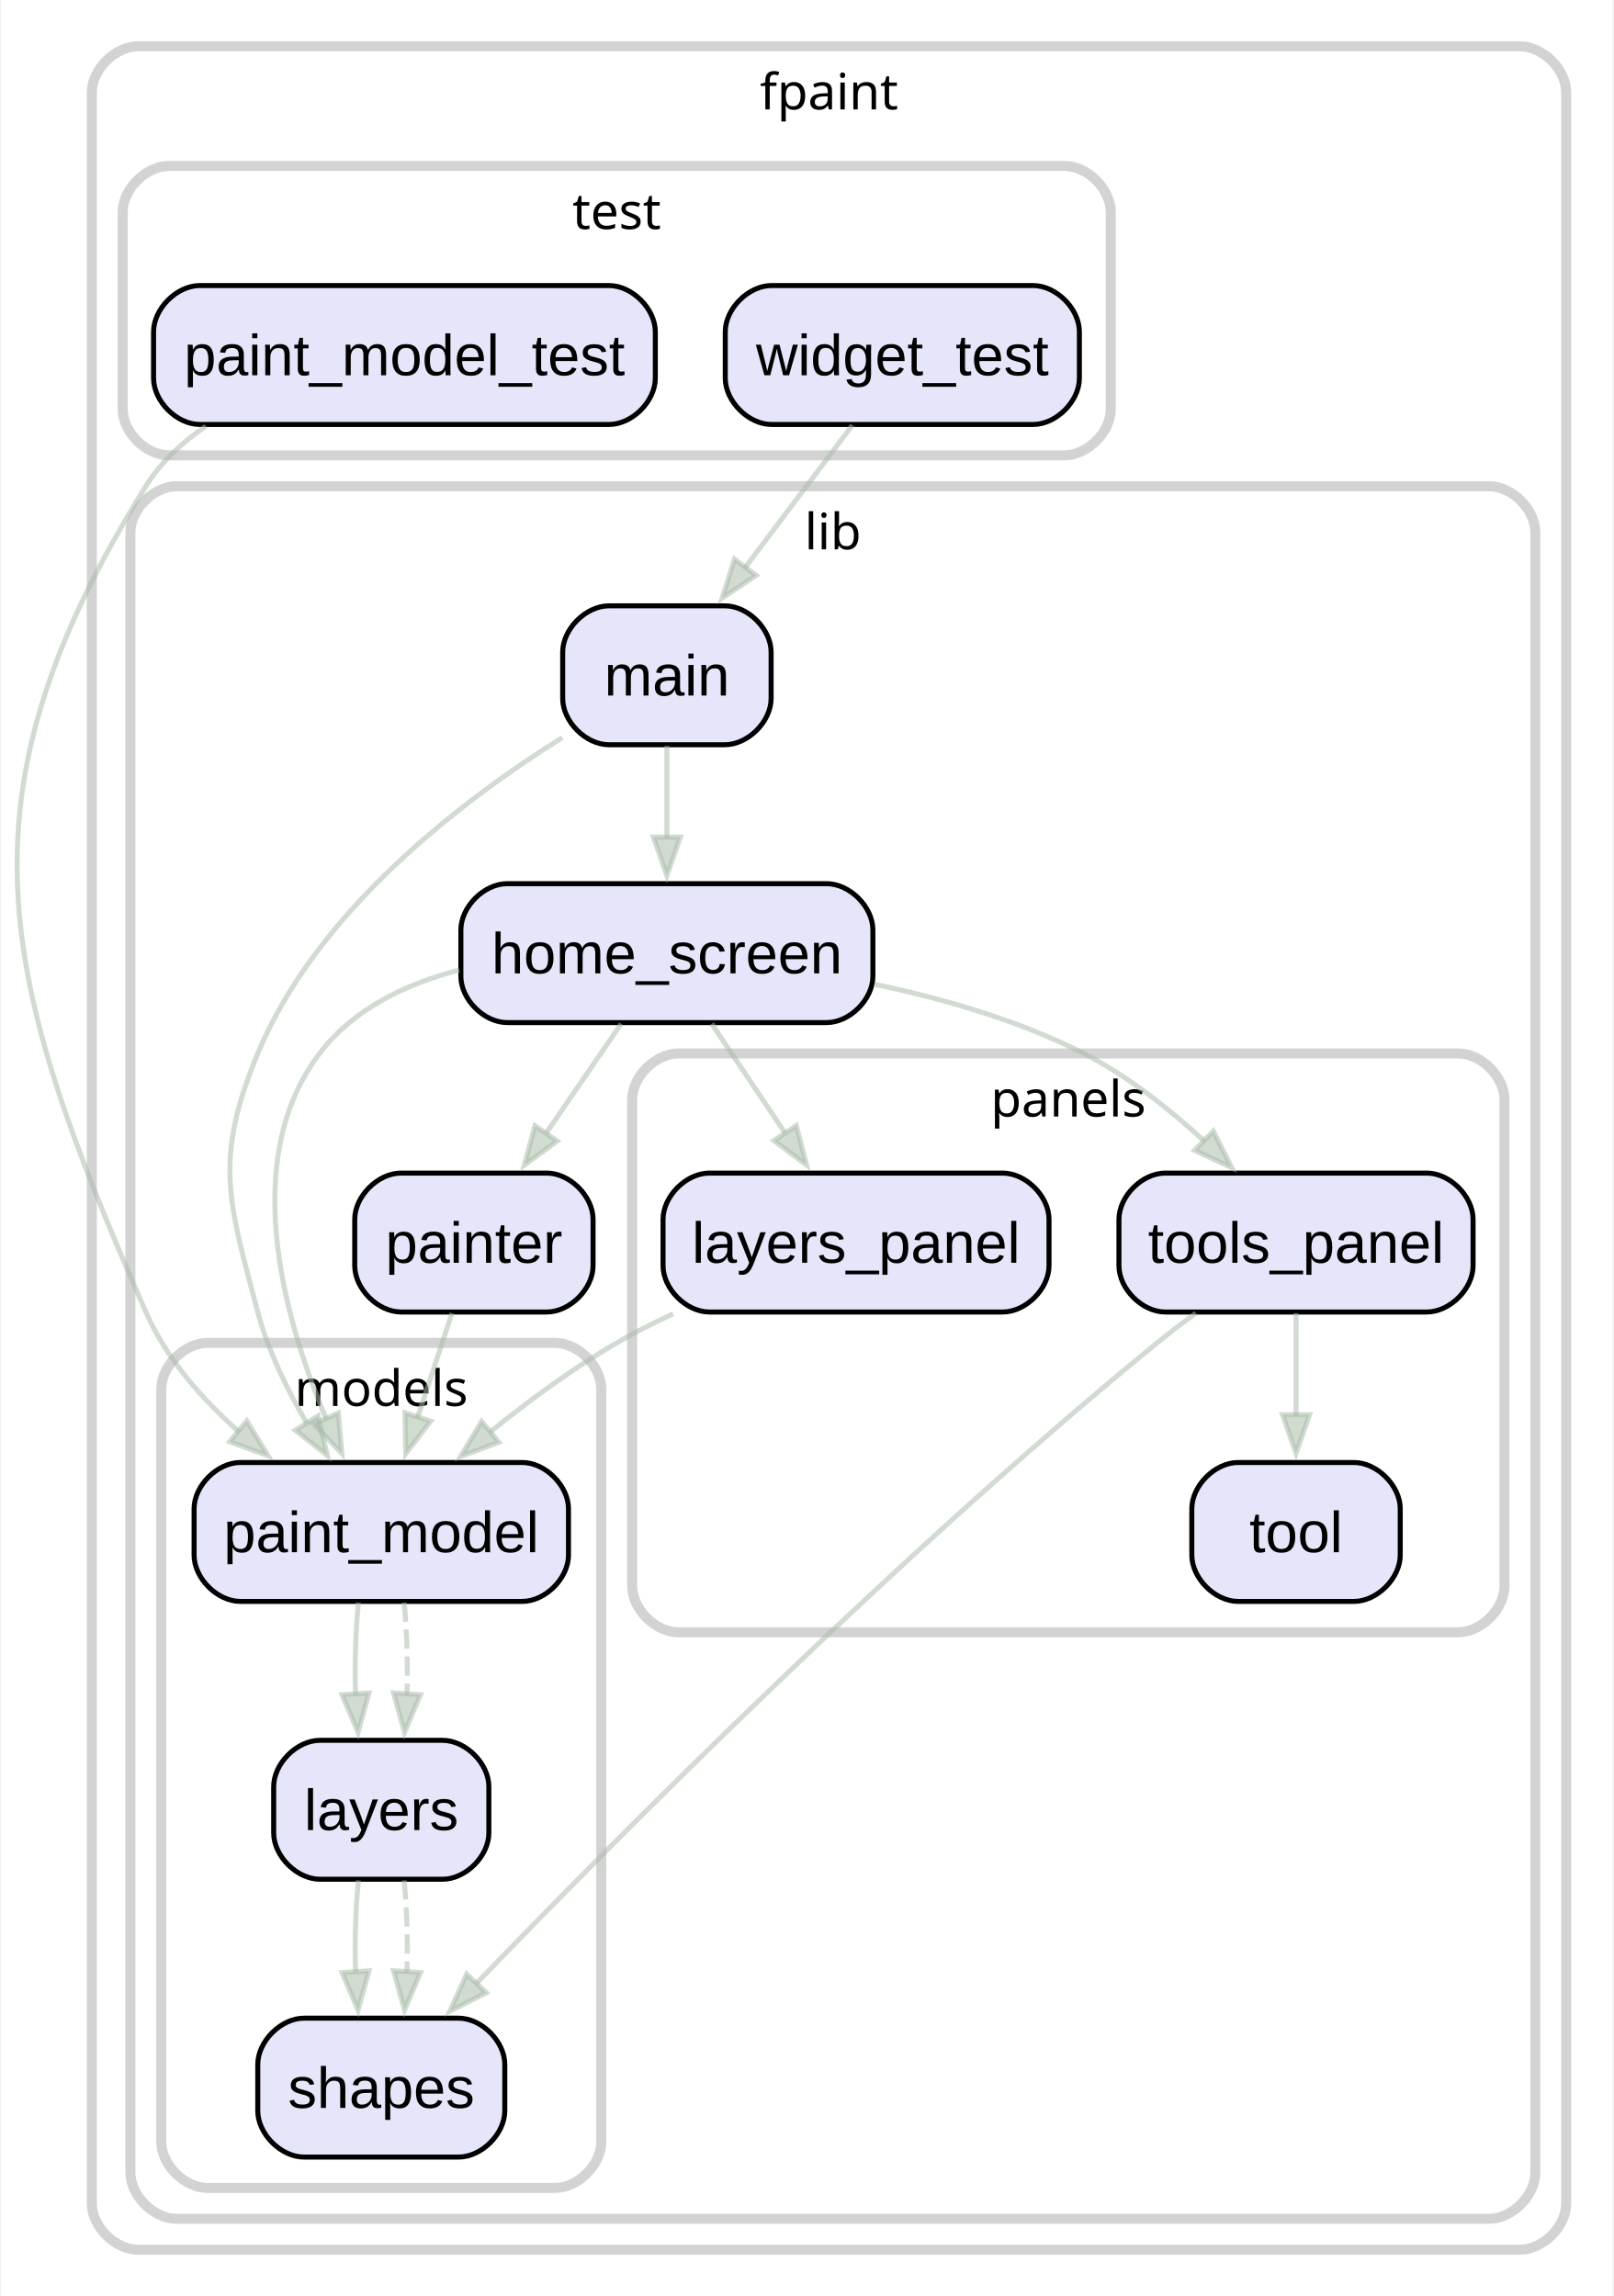
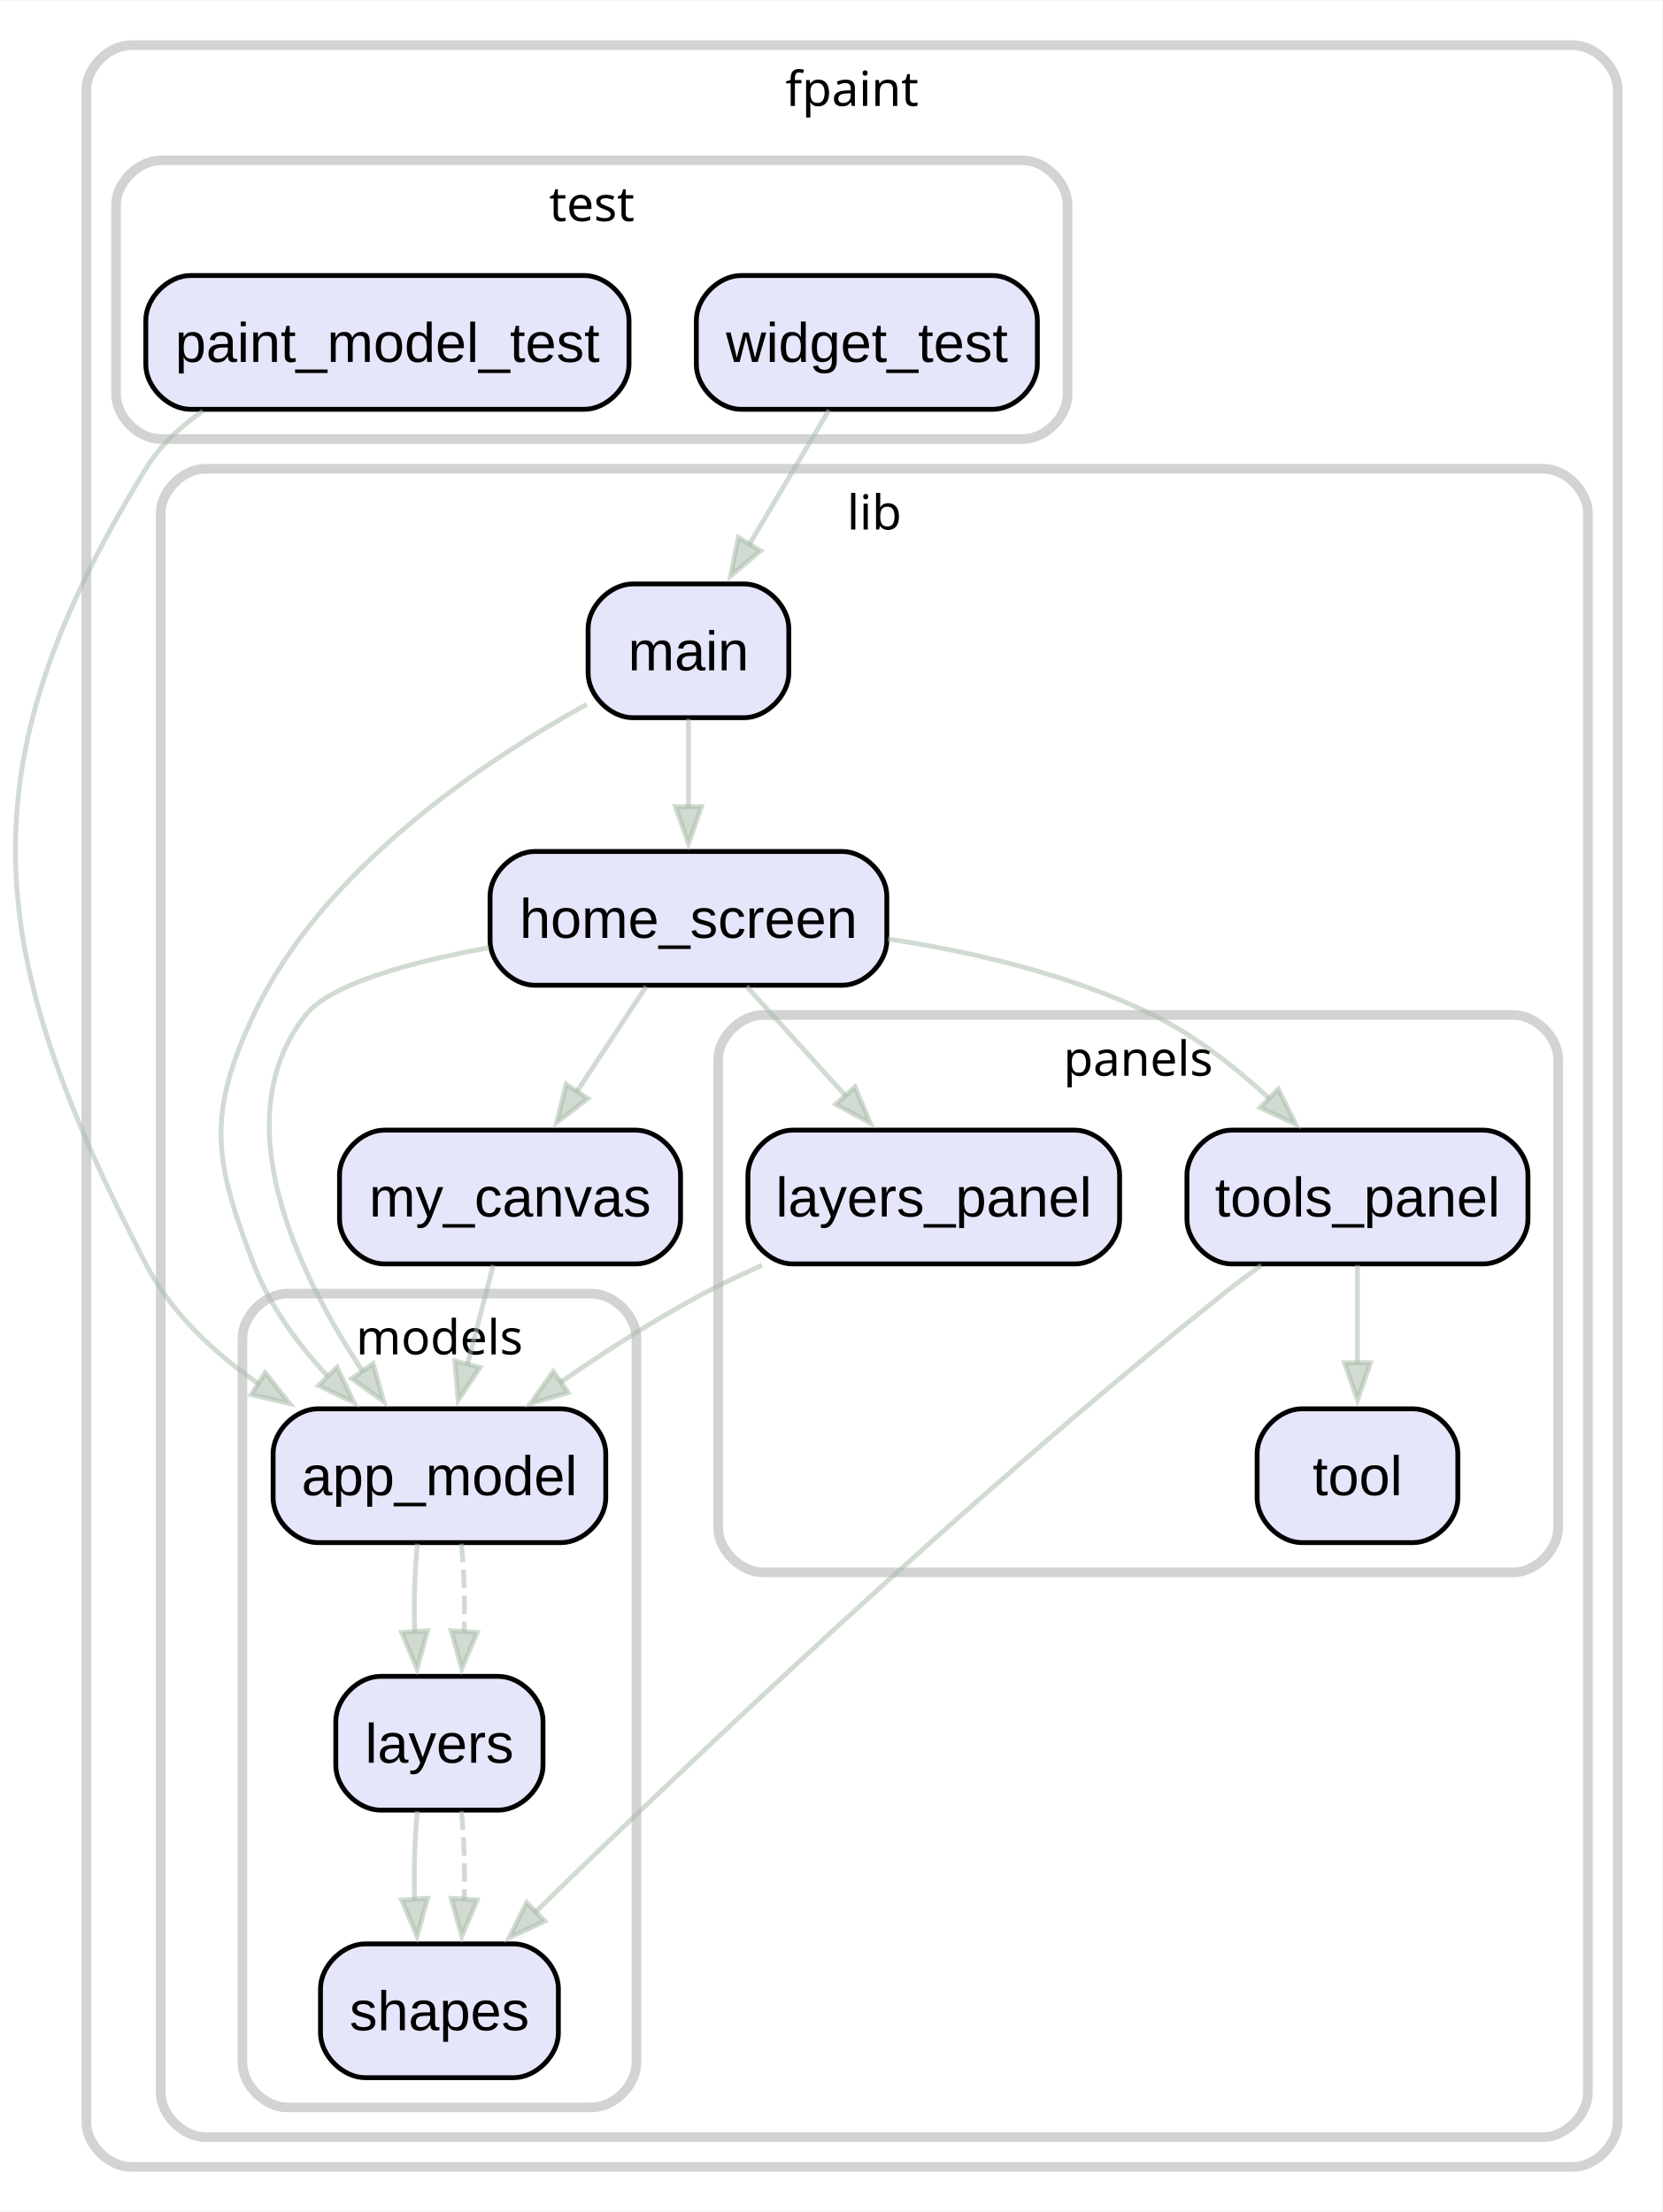
- <svg xmlns="http://www.w3.org/2000/svg" width="418pt" height="595pt" viewBox="0.00 0.00 417.57 595.00">
+ <svg xmlns="http://www.w3.org/2000/svg" width="447pt" height="595pt" viewBox="0.00 0.00 447.23 595.00">
  <g id="graph0" class="graph" transform="scale(1 1) rotate(0) translate(4 591)">
-     <polygon fill="white" stroke="none" points="-4,4 -4,-591 413.57,-591 413.57,4 -4,4" />
+     <polygon fill="white" stroke="none" points="-4,4 -4,-591 443.23,-591 443.23,4 -4,4" />
    <g id="clust1" class="cluster">
-       <path fill="none" stroke="lightgray" stroke-width="2.6" d="M31.57,-8C31.57,-8 389.57,-8 389.57,-8 395.57,-8 401.57,-14 401.57,-20 401.57,-20 401.57,-567 401.57,-567 401.57,-573 395.57,-579 389.57,-579 389.57,-579 31.57,-579 31.57,-579 25.57,-579 19.57,-573 19.57,-567 19.57,-567 19.57,-20 19.57,-20 19.57,-14 25.57,-8 31.57,-8" />
-       <text text-anchor="middle" x="210.57" y="-562.65" font-family="Arial Black" font-size="13.00">fpaint</text>
+       <path fill="none" stroke="lightgray" stroke-width="2.6" d="M31.23,-8C31.23,-8 419.23,-8 419.23,-8 425.23,-8 431.23,-14 431.23,-20 431.23,-20 431.23,-567 431.23,-567 431.23,-573 425.23,-579 419.23,-579 419.23,-579 31.23,-579 31.23,-579 25.23,-579 19.23,-573 19.23,-567 19.23,-567 19.23,-20 19.23,-20 19.23,-14 25.23,-8 31.23,-8" />
+       <text text-anchor="middle" x="225.23" y="-562.65" font-family="Arial Black" font-size="13.00">fpaint</text>
    </g>
    <g id="clust2" class="cluster">
-       <path fill="none" stroke="lightgray" stroke-width="2.6" d="M39.57,-473C39.57,-473 271.57,-473 271.57,-473 277.57,-473 283.57,-479 283.57,-485 283.57,-485 283.57,-536 283.57,-536 283.57,-542 277.57,-548 271.57,-548 271.57,-548 39.57,-548 39.57,-548 33.57,-548 27.57,-542 27.57,-536 27.57,-536 27.57,-485 27.57,-485 27.57,-479 33.57,-473 39.57,-473" />
-       <text text-anchor="middle" x="155.57" y="-531.65" font-family="Arial Black" font-size="13.00">test</text>
+       <path fill="none" stroke="lightgray" stroke-width="2.6" d="M39.23,-473C39.23,-473 271.23,-473 271.23,-473 277.23,-473 283.23,-479 283.23,-485 283.23,-485 283.23,-536 283.23,-536 283.23,-542 277.23,-548 271.23,-548 271.23,-548 39.23,-548 39.23,-548 33.23,-548 27.23,-542 27.23,-536 27.23,-536 27.23,-485 27.23,-485 27.23,-479 33.23,-473 39.23,-473" />
+       <text text-anchor="middle" x="155.23" y="-531.65" font-family="Arial Black" font-size="13.00">test</text>
    </g>
    <g id="clust3" class="cluster">
-       <path fill="none" stroke="lightgray" stroke-width="2.6" d="M41.57,-16C41.57,-16 381.57,-16 381.57,-16 387.57,-16 393.57,-22 393.57,-28 393.57,-28 393.57,-453 393.57,-453 393.57,-459 387.57,-465 381.57,-465 381.57,-465 41.57,-465 41.57,-465 35.57,-465 29.57,-459 29.57,-453 29.57,-453 29.57,-28 29.57,-28 29.57,-22 35.57,-16 41.57,-16" />
-       <text text-anchor="middle" x="211.57" y="-448.65" font-family="Arial Black" font-size="13.00">lib</text>
+       <path fill="none" stroke="lightgray" stroke-width="2.6" d="M51.23,-16C51.23,-16 411.23,-16 411.23,-16 417.23,-16 423.23,-22 423.23,-28 423.23,-28 423.23,-453 423.23,-453 423.23,-459 417.23,-465 411.23,-465 411.23,-465 51.23,-465 51.23,-465 45.23,-465 39.23,-459 39.23,-453 39.23,-453 39.23,-28 39.23,-28 39.23,-22 45.23,-16 51.23,-16" />
+       <text text-anchor="middle" x="231.23" y="-448.65" font-family="Arial Black" font-size="13.00">lib</text>
    </g>
    <g id="clust4" class="cluster">
-       <path fill="none" stroke="lightgray" stroke-width="2.6" d="M171.57,-168C171.57,-168 373.57,-168 373.57,-168 379.57,-168 385.57,-174 385.57,-180 385.57,-180 385.57,-306 385.57,-306 385.57,-312 379.57,-318 373.57,-318 373.57,-318 171.57,-318 171.57,-318 165.57,-318 159.57,-312 159.57,-306 159.57,-306 159.57,-180 159.57,-180 159.57,-174 165.57,-168 171.57,-168" />
-       <text text-anchor="middle" x="272.57" y="-301.65" font-family="Arial Black" font-size="13.00">panels</text>
+       <path fill="none" stroke="lightgray" stroke-width="2.6" d="M201.23,-168C201.23,-168 403.23,-168 403.23,-168 409.23,-168 415.23,-174 415.23,-180 415.23,-180 415.23,-306 415.23,-306 415.23,-312 409.23,-318 403.23,-318 403.23,-318 201.23,-318 201.23,-318 195.23,-318 189.23,-312 189.23,-306 189.23,-306 189.23,-180 189.23,-180 189.23,-174 195.23,-168 201.23,-168" />
+       <text text-anchor="middle" x="302.23" y="-301.65" font-family="Arial Black" font-size="13.00">panels</text>
    </g>
    <g id="clust5" class="cluster">
-       <path fill="none" stroke="lightgray" stroke-width="2.6" d="M49.57,-24C49.57,-24 139.57,-24 139.57,-24 145.57,-24 151.57,-30 151.57,-36 151.57,-36 151.57,-231 151.57,-231 151.57,-237 145.57,-243 139.57,-243 139.57,-243 49.57,-243 49.57,-243 43.57,-243 37.57,-237 37.57,-231 37.57,-231 37.57,-36 37.57,-36 37.57,-30 43.57,-24 49.57,-24" />
-       <text text-anchor="middle" x="94.57" y="-226.65" font-family="Arial Black" font-size="13.00">models</text>
+       <path fill="none" stroke="lightgray" stroke-width="2.6" d="M73.23,-24C73.23,-24 155.23,-24 155.23,-24 161.23,-24 167.23,-30 167.23,-36 167.23,-36 167.23,-231 167.23,-231 167.23,-237 161.23,-243 155.23,-243 155.23,-243 73.23,-243 73.23,-243 67.23,-243 61.23,-237 61.23,-231 61.23,-231 61.23,-36 61.23,-36 61.23,-30 67.23,-24 73.23,-24" />
+       <text text-anchor="middle" x="114.23" y="-226.65" font-family="Arial Black" font-size="13.00">models</text>
    </g>
    <g id="node1" class="node">
-       <path fill="Lavender" stroke="black" stroke-width="1.3" d="M153.57,-517C153.57,-517 47.57,-517 47.57,-517 41.57,-517 35.57,-511 35.57,-505 35.57,-505 35.57,-493 35.57,-493 35.57,-487 41.57,-481 47.57,-481 47.57,-481 153.57,-481 153.57,-481 159.57,-481 165.57,-487 165.57,-493 165.57,-493 165.57,-505 165.57,-505 165.57,-511 159.57,-517 153.57,-517" />
-       <text text-anchor="middle" x="100.57" y="-493.75" font-family="Arial" font-size="15.00">paint_model_test</text>
+       <path fill="Lavender" stroke="black" stroke-width="1.3" d="M153.23,-517C153.23,-517 47.23,-517 47.23,-517 41.23,-517 35.23,-511 35.23,-505 35.23,-505 35.23,-493 35.23,-493 35.23,-487 41.23,-481 47.23,-481 47.23,-481 153.23,-481 153.23,-481 159.23,-481 165.23,-487 165.23,-493 165.23,-493 165.23,-505 165.23,-505 165.23,-511 159.23,-517 153.23,-517" />
+       <text text-anchor="middle" x="100.23" y="-493.75" font-family="Arial" font-size="15.00">paint_model_test</text>
    </g>
    <g id="node8" class="node">
-       <path fill="Lavender" stroke="black" stroke-width="1.3" d="M131.07,-212C131.07,-212 58.07,-212 58.07,-212 52.07,-212 46.07,-206 46.07,-200 46.07,-200 46.07,-188 46.07,-188 46.07,-182 52.07,-176 58.07,-176 58.07,-176 131.07,-176 131.07,-176 137.07,-176 143.07,-182 143.07,-188 143.07,-188 143.07,-200 143.07,-200 143.07,-206 137.07,-212 131.07,-212" />
-       <text text-anchor="middle" x="94.57" y="-188.75" font-family="Arial" font-size="15.00">paint_model</text>
+       <path fill="Lavender" stroke="black" stroke-width="1.3" d="M146.98,-212C146.98,-212 81.48,-212 81.48,-212 75.48,-212 69.48,-206 69.48,-200 69.48,-200 69.48,-188 69.48,-188 69.48,-182 75.48,-176 81.48,-176 81.48,-176 146.98,-176 146.98,-176 152.98,-176 158.98,-182 158.98,-188 158.98,-188 158.98,-200 158.98,-200 158.98,-206 152.98,-212 146.98,-212" />
+       <text text-anchor="middle" x="114.23" y="-188.75" font-family="Arial" font-size="15.00">app_model</text>
    </g>
    <g id="edge1" class="edge">
-       <path fill="none" stroke="#aabbaa" stroke-width="1.3" stroke-opacity="0.533" d="M49.13,-480.56C42.96,-476.39 37.47,-471.28 33.57,-465 -16.68,-384.24 -4.7,-338.07 33.57,-251 38.84,-239.01 48.08,-228.46 57.8,-219.85" />
-       <polygon fill="#aabbaa" fill-opacity="0.533" stroke="#aabbaa" stroke-width="1.3" stroke-opacity="0.533" points="59.73,-222.79 65.25,-213.74 55.3,-217.38 59.73,-222.79" />
+       <path fill="none" stroke="#aabbaa" stroke-width="1.3" stroke-opacity="0.533" d="M50.61,-480.54C44.5,-476.37 39.07,-471.26 35.23,-465 -14.53,-383.94 -8.45,-335.49 35.23,-251 42.05,-237.8 53.57,-227.04 65.74,-218.61" />
+       <polygon fill="#aabbaa" fill-opacity="0.533" stroke="#aabbaa" stroke-width="1.3" stroke-opacity="0.533" points="67.36,-221.73 73.91,-213.4 63.59,-215.83 67.36,-221.73" />
    </g>
    <g id="node2" class="node">
-       <path fill="Lavender" stroke="black" stroke-width="1.3" d="M263.44,-517C263.44,-517 195.69,-517 195.69,-517 189.69,-517 183.69,-511 183.69,-505 183.69,-505 183.69,-493 183.69,-493 183.69,-487 189.69,-481 195.69,-481 195.69,-481 263.44,-481 263.44,-481 269.44,-481 275.44,-487 275.44,-493 275.44,-493 275.44,-505 275.44,-505 275.44,-511 269.44,-517 263.44,-517" />
-       <text text-anchor="middle" x="229.57" y="-493.75" font-family="Arial" font-size="15.00">widget_test</text>
+       <path fill="Lavender" stroke="black" stroke-width="1.3" d="M263.1,-517C263.1,-517 195.35,-517 195.35,-517 189.35,-517 183.35,-511 183.35,-505 183.35,-505 183.35,-493 183.35,-493 183.35,-487 189.35,-481 195.35,-481 195.35,-481 263.1,-481 263.1,-481 269.1,-481 275.1,-487 275.1,-493 275.1,-493 275.1,-505 275.1,-505 275.1,-511 269.1,-517 263.1,-517" />
+       <text text-anchor="middle" x="229.23" y="-493.75" font-family="Arial" font-size="15.00">widget_test</text>
    </g>
    <g id="node9" class="node">
-       <path fill="Lavender" stroke="black" stroke-width="1.3" d="M183.57,-434C183.57,-434 153.57,-434 153.57,-434 147.57,-434 141.57,-428 141.57,-422 141.57,-422 141.57,-410 141.57,-410 141.57,-404 147.57,-398 153.57,-398 153.57,-398 183.57,-398 183.57,-398 189.57,-398 195.57,-404 195.57,-410 195.57,-410 195.57,-422 195.57,-422 195.57,-428 189.57,-434 183.57,-434" />
-       <text text-anchor="middle" x="168.57" y="-410.75" font-family="Arial" font-size="15.00">main</text>
+       <path fill="Lavender" stroke="black" stroke-width="1.3" d="M196.23,-434C196.23,-434 166.23,-434 166.23,-434 160.23,-434 154.23,-428 154.23,-422 154.23,-422 154.23,-410 154.23,-410 154.23,-404 160.23,-398 166.23,-398 166.23,-398 196.23,-398 196.23,-398 202.23,-398 208.23,-404 208.23,-410 208.23,-410 208.23,-422 208.23,-422 208.23,-428 202.23,-434 196.23,-434" />
+       <text text-anchor="middle" x="181.23" y="-410.75" font-family="Arial" font-size="15.00">main</text>
    </g>
    <g id="edge2" class="edge">
-       <path fill="none" stroke="#aabbaa" stroke-width="1.3" stroke-opacity="0.533" d="M216.63,-480.82C208.52,-470.05 197.89,-455.94 188.69,-443.72" />
-       <polygon fill="#aabbaa" fill-opacity="0.533" stroke="#aabbaa" stroke-width="1.3" stroke-opacity="0.533" points="191.69,-441.89 182.88,-436 186.1,-446.1 191.69,-441.89" />
+       <path fill="none" stroke="#aabbaa" stroke-width="1.3" stroke-opacity="0.533" d="M219.05,-480.82C212.79,-470.26 204.63,-456.49 197.49,-444.45" />
+       <polygon fill="#aabbaa" fill-opacity="0.533" stroke="#aabbaa" stroke-width="1.3" stroke-opacity="0.533" points="200.67,-442.94 192.56,-436.13 194.65,-446.51 200.67,-442.94" />
    </g>
    <g id="node3" class="node">
-       <path fill="Lavender" stroke="black" stroke-width="1.3" d="M365.44,-287C365.44,-287 297.69,-287 297.69,-287 291.69,-287 285.69,-281 285.69,-275 285.69,-275 285.69,-263 285.69,-263 285.69,-257 291.69,-251 297.69,-251 297.69,-251 365.44,-251 365.44,-251 371.44,-251 377.44,-257 377.44,-263 377.44,-263 377.44,-275 377.44,-275 377.44,-281 371.44,-287 365.44,-287" />
-       <text text-anchor="middle" x="331.57" y="-263.75" font-family="Arial" font-size="15.00">tools_panel</text>
+       <path fill="Lavender" stroke="black" stroke-width="1.3" d="M395.1,-287C395.1,-287 327.35,-287 327.35,-287 321.35,-287 315.35,-281 315.35,-275 315.35,-275 315.35,-263 315.35,-263 315.35,-257 321.35,-251 327.35,-251 327.35,-251 395.1,-251 395.1,-251 401.1,-251 407.1,-257 407.1,-263 407.1,-263 407.1,-275 407.1,-275 407.1,-281 401.1,-287 395.1,-287" />
+       <text text-anchor="middle" x="361.23" y="-263.75" font-family="Arial" font-size="15.00">tools_panel</text>
    </g>
    <g id="node5" class="node">
-       <path fill="Lavender" stroke="black" stroke-width="1.3" d="M346.57,-212C346.57,-212 316.57,-212 316.57,-212 310.57,-212 304.57,-206 304.57,-200 304.57,-200 304.57,-188 304.57,-188 304.57,-182 310.57,-176 316.57,-176 316.57,-176 346.57,-176 346.57,-176 352.57,-176 358.57,-182 358.57,-188 358.57,-188 358.57,-200 358.57,-200 358.57,-206 352.57,-212 346.57,-212" />
-       <text text-anchor="middle" x="331.57" y="-188.75" font-family="Arial" font-size="15.00">tool</text>
+       <path fill="Lavender" stroke="black" stroke-width="1.3" d="M376.23,-212C376.23,-212 346.23,-212 346.23,-212 340.23,-212 334.23,-206 334.23,-200 334.23,-200 334.23,-188 334.23,-188 334.23,-182 340.23,-176 346.23,-176 346.23,-176 376.23,-176 376.23,-176 382.23,-176 388.23,-182 388.23,-188 388.23,-188 388.23,-200 388.23,-200 388.23,-206 382.23,-212 376.23,-212" />
+       <text text-anchor="middle" x="361.23" y="-188.75" font-family="Arial" font-size="15.00">tool</text>
    </g>
    <g id="edge4" class="edge">
-       <path fill="none" stroke="#aabbaa" stroke-width="1.3" stroke-opacity="0.533" d="M331.57,-250.7C331.57,-242.76 331.57,-233.12 331.57,-224.11" />
-       <polygon fill="#aabbaa" fill-opacity="0.533" stroke="#aabbaa" stroke-width="1.3" stroke-opacity="0.533" points="335.07,-224.4 331.57,-214.4 328.07,-224.4 335.07,-224.4" />
+       <path fill="none" stroke="#aabbaa" stroke-width="1.3" stroke-opacity="0.533" d="M361.23,-250.7C361.23,-242.76 361.23,-233.12 361.23,-224.11" />
+       <polygon fill="#aabbaa" fill-opacity="0.533" stroke="#aabbaa" stroke-width="1.3" stroke-opacity="0.533" points="364.73,-224.4 361.23,-214.4 357.73,-224.4 364.73,-224.4" />
    </g>
    <g id="node7" class="node">
-       <path fill="Lavender" stroke="black" stroke-width="1.3" d="M114.57,-68C114.57,-68 74.57,-68 74.57,-68 68.57,-68 62.57,-62 62.57,-56 62.57,-56 62.57,-44 62.57,-44 62.57,-38 68.57,-32 74.57,-32 74.57,-32 114.57,-32 114.57,-32 120.57,-32 126.57,-38 126.57,-44 126.57,-44 126.57,-56 126.57,-56 126.57,-62 120.57,-68 114.57,-68" />
-       <text text-anchor="middle" x="94.57" y="-44.75" font-family="Arial" font-size="15.00">shapes</text>
+       <path fill="Lavender" stroke="black" stroke-width="1.3" d="M134.23,-68C134.23,-68 94.23,-68 94.23,-68 88.23,-68 82.23,-62 82.23,-56 82.23,-56 82.23,-44 82.23,-44 82.23,-38 88.23,-32 94.23,-32 94.23,-32 134.23,-32 134.23,-32 140.23,-32 146.23,-38 146.23,-44 146.23,-44 146.23,-56 146.23,-56 146.23,-62 140.23,-68 134.23,-68" />
+       <text text-anchor="middle" x="114.23" y="-44.75" font-family="Arial" font-size="15.00">shapes</text>
    </g>
    <g id="edge3" class="edge">
-       <path fill="none" stroke="#aabbaa" stroke-width="1.3" stroke-opacity="0.533" d="M305.64,-250.72C302.19,-248.21 298.75,-245.6 295.57,-243 228.09,-187.9 155.82,-115.03 119.08,-76.86" />
-       <polygon fill="#aabbaa" fill-opacity="0.533" stroke="#aabbaa" stroke-width="1.3" stroke-opacity="0.533" points="121.76,-74.59 112.31,-69.79 116.7,-79.43 121.76,-74.59" />
+       <path fill="none" stroke="#aabbaa" stroke-width="1.3" stroke-opacity="0.533" d="M335.36,-250.65C331.9,-248.15 328.44,-245.56 325.23,-243 254.99,-187.06 178.42,-114.06 139.7,-76.22" />
+       <polygon fill="#aabbaa" fill-opacity="0.533" stroke="#aabbaa" stroke-width="1.3" stroke-opacity="0.533" points="142.58,-74.14 132.99,-69.64 137.68,-79.14 142.58,-74.14" />
    </g>
    <g id="node4" class="node">
-       <path fill="Lavender" stroke="black" stroke-width="1.3" d="M255.57,-287C255.57,-287 179.57,-287 179.57,-287 173.57,-287 167.57,-281 167.57,-275 167.57,-275 167.57,-263 167.57,-263 167.57,-257 173.57,-251 179.57,-251 179.57,-251 255.57,-251 255.57,-251 261.57,-251 267.57,-257 267.57,-263 267.57,-263 267.57,-275 267.57,-275 267.57,-281 261.57,-287 255.57,-287" />
-       <text text-anchor="middle" x="217.57" y="-263.75" font-family="Arial" font-size="15.00">layers_panel</text>
+       <path fill="Lavender" stroke="black" stroke-width="1.3" d="M285.23,-287C285.23,-287 209.23,-287 209.23,-287 203.23,-287 197.23,-281 197.23,-275 197.23,-275 197.23,-263 197.23,-263 197.23,-257 203.23,-251 209.23,-251 209.23,-251 285.23,-251 285.23,-251 291.23,-251 297.23,-257 297.23,-263 297.23,-263 297.23,-275 297.23,-275 297.23,-281 291.23,-287 285.23,-287" />
+       <text text-anchor="middle" x="247.23" y="-263.75" font-family="Arial" font-size="15.00">layers_panel</text>
    </g>
    <g id="edge5" class="edge">
-       <path fill="none" stroke="#aabbaa" stroke-width="1.3" stroke-opacity="0.533" d="M170.18,-250.53C165.15,-248.2 160.19,-245.68 155.57,-243 144.17,-236.4 132.58,-227.84 122.61,-219.78" />
-       <polygon fill="#aabbaa" fill-opacity="0.533" stroke="#aabbaa" stroke-width="1.3" stroke-opacity="0.533" points="125.04,-217.25 115.11,-213.54 120.56,-222.63 125.04,-217.25" />
+       <path fill="none" stroke="#aabbaa" stroke-width="1.3" stroke-opacity="0.533" d="M201.02,-250.64C195.62,-248.24 190.25,-245.67 185.23,-243 172.09,-236.01 158.38,-227.16 146.55,-218.96" />
+       <polygon fill="#aabbaa" fill-opacity="0.533" stroke="#aabbaa" stroke-width="1.3" stroke-opacity="0.533" points="148.91,-216.34 138.72,-213.43 144.87,-222.06 148.91,-216.34" />
    </g>
    <g id="node6" class="node">
-       <path fill="Lavender" stroke="black" stroke-width="1.3" d="M110.44,-140C110.44,-140 78.69,-140 78.69,-140 72.69,-140 66.69,-134 66.69,-128 66.69,-128 66.69,-116 66.69,-116 66.69,-110 72.69,-104 78.69,-104 78.69,-104 110.44,-104 110.44,-104 116.44,-104 122.44,-110 122.44,-116 122.44,-116 122.44,-128 122.44,-128 122.44,-134 116.44,-140 110.44,-140" />
-       <text text-anchor="middle" x="94.57" y="-116.75" font-family="Arial" font-size="15.00">layers</text>
+       <path fill="Lavender" stroke="black" stroke-width="1.3" d="M130.1,-140C130.1,-140 98.35,-140 98.35,-140 92.35,-140 86.35,-134 86.35,-128 86.35,-128 86.35,-116 86.35,-116 86.35,-110 92.35,-104 98.35,-104 98.35,-104 130.1,-104 130.1,-104 136.1,-104 142.1,-110 142.1,-116 142.1,-116 142.1,-128 142.1,-128 142.1,-134 136.1,-140 130.1,-140" />
+       <text text-anchor="middle" x="114.23" y="-116.75" font-family="Arial" font-size="15.00">layers</text>
    </g>
    <g id="edge6" class="edge">
-       <path fill="none" stroke="#aabbaa" stroke-width="1.3" stroke-opacity="0.533" d="M88.65,-103.7C87.91,-96.49 87.66,-87.93 87.91,-79.82" />
-       <polygon fill="#aabbaa" fill-opacity="0.533" stroke="#aabbaa" stroke-width="1.3" stroke-opacity="0.533" points="91.39,-80.27 88.54,-70.07 84.4,-79.82 91.39,-80.27" />
+       <path fill="none" stroke="#aabbaa" stroke-width="1.3" stroke-opacity="0.533" d="M108.31,-103.7C107.57,-96.49 107.32,-87.93 107.57,-79.82" />
+       <polygon fill="#aabbaa" fill-opacity="0.533" stroke="#aabbaa" stroke-width="1.3" stroke-opacity="0.533" points="111.05,-80.27 108.2,-70.07 104.06,-79.82 111.05,-80.27" />
    </g>
    <g id="edge7" class="edge">
-       <path fill="none" stroke="#aabbaa" stroke-width="1.3" stroke-dasharray="5,2" stroke-opacity="0.533" d="M100.48,-103.7C101.22,-96.49 101.47,-87.93 101.22,-79.82" />
-       <polygon fill="#aabbaa" fill-opacity="0.533" stroke="#aabbaa" stroke-width="1.3" stroke-opacity="0.533" points="104.73,-79.82 100.59,-70.07 97.74,-80.27 104.73,-79.82" />
+       <path fill="none" stroke="#aabbaa" stroke-width="1.3" stroke-dasharray="5,2" stroke-opacity="0.533" d="M120.14,-103.7C120.88,-96.49 121.13,-87.93 120.88,-79.82" />
+       <polygon fill="#aabbaa" fill-opacity="0.533" stroke="#aabbaa" stroke-width="1.3" stroke-opacity="0.533" points="124.39,-79.82 120.25,-70.07 117.4,-80.27 124.39,-79.82" />
    </g>
    <g id="edge8" class="edge">
-       <path fill="none" stroke="#aabbaa" stroke-width="1.3" stroke-opacity="0.533" d="M88.65,-175.7C87.91,-168.49 87.66,-159.93 87.91,-151.82" />
-       <polygon fill="#aabbaa" fill-opacity="0.533" stroke="#aabbaa" stroke-width="1.3" stroke-opacity="0.533" points="91.39,-152.27 88.54,-142.07 84.4,-151.82 91.39,-152.27" />
+       <path fill="none" stroke="#aabbaa" stroke-width="1.3" stroke-opacity="0.533" d="M108.31,-175.7C107.57,-168.49 107.32,-159.93 107.57,-151.82" />
+       <polygon fill="#aabbaa" fill-opacity="0.533" stroke="#aabbaa" stroke-width="1.3" stroke-opacity="0.533" points="111.05,-152.27 108.2,-142.07 104.06,-151.82 111.05,-152.27" />
    </g>
    <g id="edge9" class="edge">
-       <path fill="none" stroke="#aabbaa" stroke-width="1.3" stroke-dasharray="5,2" stroke-opacity="0.533" d="M100.48,-175.7C101.22,-168.49 101.47,-159.93 101.22,-151.82" />
-       <polygon fill="#aabbaa" fill-opacity="0.533" stroke="#aabbaa" stroke-width="1.3" stroke-opacity="0.533" points="104.73,-151.82 100.59,-142.07 97.74,-152.27 104.73,-151.82" />
+       <path fill="none" stroke="#aabbaa" stroke-width="1.3" stroke-dasharray="5,2" stroke-opacity="0.533" d="M120.14,-175.7C120.88,-168.49 121.13,-159.93 120.88,-151.82" />
+       <polygon fill="#aabbaa" fill-opacity="0.533" stroke="#aabbaa" stroke-width="1.3" stroke-opacity="0.533" points="124.39,-151.82 120.25,-142.07 117.4,-152.27 124.39,-151.82" />
    </g>
    <g id="edge11" class="edge">
-       <path fill="none" stroke="#aabbaa" stroke-width="1.3" stroke-opacity="0.533" d="M141.47,-399.86C115.43,-383.55 77.84,-354.87 62.57,-318 51.17,-290.49 54.92,-279.78 62.57,-251 65.22,-241 70.13,-230.92 75.32,-222.12" />
-       <polygon fill="#aabbaa" fill-opacity="0.533" stroke="#aabbaa" stroke-width="1.3" stroke-opacity="0.533" points="78.21,-224.1 80.6,-213.78 72.3,-220.36 78.21,-224.1" />
+       <path fill="none" stroke="#aabbaa" stroke-width="1.3" stroke-opacity="0.533" d="M153.88,-401.6C125.47,-385.96 82.63,-357.16 64.23,-318 51.56,-291.05 53.61,-278.82 64.23,-251 68.5,-239.79 76.16,-229.41 84.23,-220.7" />
+       <polygon fill="#aabbaa" fill-opacity="0.533" stroke="#aabbaa" stroke-width="1.3" stroke-opacity="0.533" points="86.67,-223.21 91.26,-213.66 81.71,-218.26 86.67,-223.21" />
    </g>
    <g id="node11" class="node">
-       <path fill="Lavender" stroke="black" stroke-width="1.3" d="M209.94,-362C209.94,-362 127.19,-362 127.19,-362 121.19,-362 115.19,-356 115.19,-350 115.19,-350 115.19,-338 115.19,-338 115.19,-332 121.19,-326 127.19,-326 127.19,-326 209.94,-326 209.94,-326 215.94,-326 221.94,-332 221.94,-338 221.94,-338 221.94,-350 221.94,-350 221.94,-356 215.94,-362 209.94,-362" />
-       <text text-anchor="middle" x="168.57" y="-338.75" font-family="Arial" font-size="15.00">home_screen</text>
+       <path fill="Lavender" stroke="black" stroke-width="1.3" d="M222.6,-362C222.6,-362 139.85,-362 139.85,-362 133.85,-362 127.85,-356 127.85,-350 127.85,-350 127.85,-338 127.85,-338 127.85,-332 133.85,-326 139.85,-326 139.85,-326 222.6,-326 222.6,-326 228.6,-326 234.6,-332 234.6,-338 234.6,-338 234.6,-350 234.6,-350 234.6,-356 228.6,-362 222.6,-362" />
+       <text text-anchor="middle" x="181.23" y="-338.75" font-family="Arial" font-size="15.00">home_screen</text>
    </g>
    <g id="edge10" class="edge">
-       <path fill="none" stroke="#aabbaa" stroke-width="1.3" stroke-opacity="0.533" d="M168.57,-397.7C168.57,-390.49 168.57,-381.93 168.57,-373.82" />
-       <polygon fill="#aabbaa" fill-opacity="0.533" stroke="#aabbaa" stroke-width="1.3" stroke-opacity="0.533" points="172.07,-374.07 168.57,-364.07 165.07,-374.07 172.07,-374.07" />
+       <path fill="none" stroke="#aabbaa" stroke-width="1.3" stroke-opacity="0.533" d="M181.23,-397.7C181.23,-390.49 181.23,-381.93 181.23,-373.82" />
+       <polygon fill="#aabbaa" fill-opacity="0.533" stroke="#aabbaa" stroke-width="1.3" stroke-opacity="0.533" points="184.73,-374.07 181.23,-364.07 177.73,-374.07 184.73,-374.07" />
    </g>
    <g id="node10" class="node">
-       <path fill="Lavender" stroke="black" stroke-width="1.3" d="M137.44,-287C137.44,-287 99.69,-287 99.69,-287 93.69,-287 87.69,-281 87.69,-275 87.69,-275 87.69,-263 87.69,-263 87.69,-257 93.69,-251 99.69,-251 99.69,-251 137.44,-251 137.44,-251 143.44,-251 149.44,-257 149.44,-263 149.44,-263 149.44,-275 149.44,-275 149.44,-281 143.44,-287 137.44,-287" />
-       <text text-anchor="middle" x="118.57" y="-263.75" font-family="Arial" font-size="15.00">painter</text>
+       <path fill="Lavender" stroke="black" stroke-width="1.3" d="M167.1,-287C167.1,-287 99.35,-287 99.35,-287 93.35,-287 87.35,-281 87.35,-275 87.35,-275 87.35,-263 87.35,-263 87.35,-257 93.35,-251 99.35,-251 99.35,-251 167.1,-251 167.1,-251 173.1,-251 179.1,-257 179.1,-263 179.1,-263 179.1,-275 179.1,-275 179.1,-281 173.1,-287 167.1,-287" />
+       <text text-anchor="middle" x="133.23" y="-263.75" font-family="Arial" font-size="15.00">my_canvas</text>
    </g>
    <g id="edge12" class="edge">
-       <path fill="none" stroke="#aabbaa" stroke-width="1.3" stroke-opacity="0.533" d="M112.88,-250.7C110.21,-242.58 106.95,-232.68 103.93,-223.5" />
-       <polygon fill="#aabbaa" fill-opacity="0.533" stroke="#aabbaa" stroke-width="1.3" stroke-opacity="0.533" points="107.36,-222.7 100.91,-214.3 100.71,-224.89 107.36,-222.7" />
+       <path fill="none" stroke="#aabbaa" stroke-width="1.3" stroke-opacity="0.533" d="M128.72,-250.7C126.63,-242.67 124.09,-232.9 121.72,-223.8" />
+       <polygon fill="#aabbaa" fill-opacity="0.533" stroke="#aabbaa" stroke-width="1.3" stroke-opacity="0.533" points="125.16,-223.13 119.26,-214.33 118.39,-224.89 125.16,-223.13" />
    </g>
    <g id="edge14" class="edge">
-       <path fill="none" stroke="#aabbaa" stroke-width="1.3" stroke-opacity="0.533" d="M222.29,-335.94C240.21,-332.2 259.86,-326.54 276.57,-318 287.91,-312.2 298.82,-303.56 307.89,-295.2" />
-       <polygon fill="#aabbaa" fill-opacity="0.533" stroke="#aabbaa" stroke-width="1.3" stroke-opacity="0.533" points="310.14,-297.89 314.89,-288.42 305.27,-292.87 310.14,-297.89" />
+       <path fill="none" stroke="#aabbaa" stroke-width="1.3" stroke-opacity="0.533" d="M234.89,-338.47C257.76,-334.99 284.19,-328.85 306.23,-318 317.65,-312.37 328.58,-303.77 337.65,-295.39" />
+       <polygon fill="#aabbaa" fill-opacity="0.533" stroke="#aabbaa" stroke-width="1.3" stroke-opacity="0.533" points="339.92,-298.07 344.63,-288.58 335.03,-293.05 339.92,-298.07" />
    </g>
    <g id="edge13" class="edge">
-       <path fill="none" stroke="#aabbaa" stroke-width="1.3" stroke-opacity="0.533" d="M180.18,-325.7C185.87,-317.22 192.87,-306.8 199.26,-297.28" />
-       <polygon fill="#aabbaa" fill-opacity="0.533" stroke="#aabbaa" stroke-width="1.3" stroke-opacity="0.533" points="202.1,-299.32 204.77,-289.06 196.29,-295.41 202.1,-299.32" />
+       <path fill="none" stroke="#aabbaa" stroke-width="1.3" stroke-opacity="0.533" d="M196.87,-325.7C204.86,-316.86 214.76,-305.91 223.66,-296.07" />
+       <polygon fill="#aabbaa" fill-opacity="0.533" stroke="#aabbaa" stroke-width="1.3" stroke-opacity="0.533" points="226.04,-298.65 230.15,-288.89 220.85,-293.96 226.04,-298.65" />
    </g>
    <g id="edge15" class="edge">
-       <path fill="none" stroke="#aabbaa" stroke-width="1.3" stroke-opacity="0.533" d="M114.79,-339.63C100.84,-336.01 87.3,-329.49 78.57,-318 57.93,-290.85 68.95,-250.22 80.36,-223.17" />
-       <polygon fill="#aabbaa" fill-opacity="0.533" stroke="#aabbaa" stroke-width="1.3" stroke-opacity="0.533" points="83.44,-224.84 84.37,-214.29 77.06,-221.96 83.44,-224.84" />
+       <path fill="none" stroke="#aabbaa" stroke-width="1.3" stroke-opacity="0.533" d="M127.58,-336.12C106.03,-332.16 84.74,-326.28 78.23,-318 56.15,-289.93 75.91,-248.71 93.72,-221.86" />
+       <polygon fill="#aabbaa" fill-opacity="0.533" stroke="#aabbaa" stroke-width="1.3" stroke-opacity="0.533" points="96.39,-224.15 99.23,-213.95 90.64,-220.15 96.39,-224.15" />
    </g>
    <g id="edge16" class="edge">
-       <path fill="none" stroke="#aabbaa" stroke-width="1.3" stroke-opacity="0.533" d="M156.72,-325.7C150.91,-317.22 143.77,-306.8 137.25,-297.28" />
-       <polygon fill="#aabbaa" fill-opacity="0.533" stroke="#aabbaa" stroke-width="1.3" stroke-opacity="0.533" points="140.15,-295.32 131.62,-289.05 134.38,-299.28 140.15,-295.32" />
+       <path fill="none" stroke="#aabbaa" stroke-width="1.3" stroke-opacity="0.533" d="M169.85,-325.7C164.27,-317.22 157.42,-306.8 151.16,-297.28" />
+       <polygon fill="#aabbaa" fill-opacity="0.533" stroke="#aabbaa" stroke-width="1.3" stroke-opacity="0.533" points="154.19,-295.51 145.77,-289.07 148.34,-299.35 154.19,-295.51" />
    </g>
  </g>
</svg>
